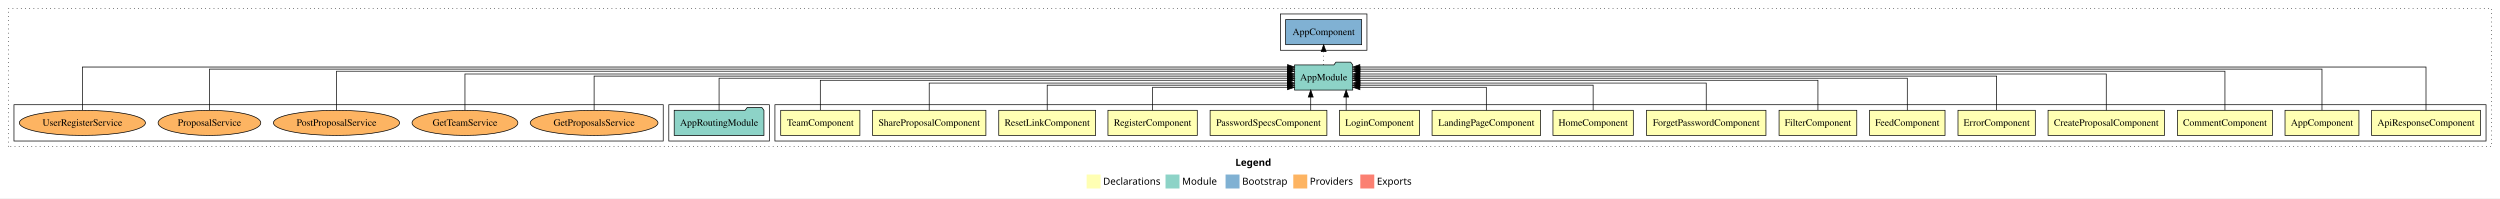
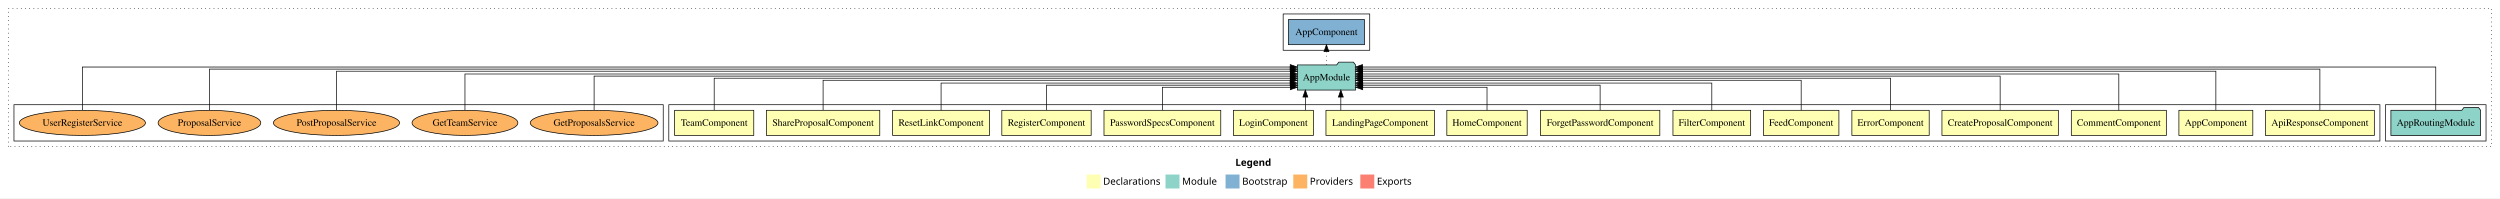
<svg xmlns="http://www.w3.org/2000/svg" width="3581pt" height="284pt" viewBox="0.00 0.00 3581.00 284.00">
  <g id="graph0" class="graph" transform="scale(1 1) rotate(0) translate(4 280)">
    <polygon fill="white" stroke="transparent" points="-4,4 -4,-280 3577,-280 3577,4 -4,4" />
    <text text-anchor="start" x="1765.51" y="-42.4" font-family="sans-serif" font-weight="bold" font-size="14.00">Legend</text>
    <polygon fill="#ffffb3" stroke="transparent" points="1552.5,-10 1552.5,-30 1572.5,-30 1572.5,-10 1552.5,-10" />
    <text text-anchor="start" x="1576.13" y="-15.4" font-family="sans-serif" font-size="14.00">  Declarations</text>
    <polygon fill="#8dd3c7" stroke="transparent" points="1665.5,-10 1665.5,-30 1685.5,-30 1685.5,-10 1665.5,-10" />
    <text text-anchor="start" x="1689.23" y="-15.4" font-family="sans-serif" font-size="14.00">  Module</text>
    <polygon fill="#80b1d3" stroke="transparent" points="1751.5,-10 1751.5,-30 1771.5,-30 1771.5,-10 1751.5,-10" />
    <text text-anchor="start" x="1775.28" y="-15.4" font-family="sans-serif" font-size="14.00">  Bootstrap</text>
    <polygon fill="#fdb462" stroke="transparent" points="1848.5,-10 1848.5,-30 1868.5,-30 1868.5,-10 1848.5,-10" />
    <text text-anchor="start" x="1872.17" y="-15.4" font-family="sans-serif" font-size="14.00">  Providers</text>
    <polygon fill="#fb8072" stroke="transparent" points="1944.5,-10 1944.5,-30 1964.5,-30 1964.5,-10 1944.5,-10" />
    <text text-anchor="start" x="1968.23" y="-15.4" font-family="sans-serif" font-size="14.00">  Exports</text>
    <g id="clust1" class="cluster">
      <polygon fill="none" stroke="black" stroke-dasharray="1,5" points="8,-70 8,-268 3565,-268 3565,-70 8,-70" />
    </g>
+     <g id="clust19" class="cluster">
+       <polygon fill="none" stroke="black" points="3413,-78 3413,-130 3557,-130 3557,-78 3413,-78" />
+     </g>
    <g id="clust2" class="cluster">
-       <polygon fill="none" stroke="black" points="1106,-78 1106,-130 3557,-130 3557,-78 1106,-78" />
-     </g>
-     <g id="clust19" class="cluster">
-       <polygon fill="none" stroke="black" points="954,-78 954,-130 1098,-130 1098,-78 954,-78" />
+       <polygon fill="none" stroke="black" points="954,-78 954,-130 3405,-130 3405,-78 954,-78" />
    </g>
    <g id="clust21" class="cluster">
-       <polygon fill="none" stroke="black" points="1830,-208 1830,-260 1954,-260 1954,-208 1830,-208" />
+       <polygon fill="none" stroke="black" points="1834,-208 1834,-260 1958,-260 1958,-208 1834,-208" />
    </g>
    <g id="clust22" class="cluster">
      <polygon fill="none" stroke="black" points="16,-78 16,-130 946,-130 946,-78 16,-78" />
    </g>
    <g id="node1" class="node">
-       <polygon fill="#ffffb3" stroke="black" points="3548.98,-122 3393.02,-122 3393.02,-86 3548.98,-86 3548.98,-122" />
-       <text text-anchor="middle" x="3471" y="-99.8" font-family="Times,serif" font-size="14.00">ApiResponseComponent</text>
+       <polygon fill="#ffffb3" stroke="black" points="3396.98,-122 3241.02,-122 3241.02,-86 3396.98,-86 3396.98,-122" />
+       <text text-anchor="middle" x="3319" y="-99.8" font-family="Times,serif" font-size="14.00">ApiResponseComponent</text>
    </g>
    <g id="node17" class="node">
-       <polygon fill="#8dd3c7" stroke="black" points="1933.66,-187 1930.66,-191 1909.66,-191 1906.66,-187 1850.34,-187 1850.34,-151 1933.66,-151 1933.66,-187" />
-       <text text-anchor="middle" x="1892" y="-164.8" font-family="Times,serif" font-size="14.00">AppModule</text>
+       <polygon fill="#8dd3c7" stroke="black" points="1937.66,-187 1934.66,-191 1913.66,-191 1910.66,-187 1854.34,-187 1854.34,-151 1937.66,-151 1937.66,-187" />
+       <text text-anchor="middle" x="1896" y="-164.8" font-family="Times,serif" font-size="14.00">AppModule</text>
    </g>
    <g id="edge1" class="edge">
-       <path fill="none" stroke="black" d="M3471,-122.15C3471,-145.76 3471,-184 3471,-184 3471,-184 1943.83,-184 1943.83,-184" />
-       <polygon fill="black" stroke="black" points="1943.83,-180.5 1933.83,-184 1943.83,-187.5 1943.83,-180.5" />
+       <path fill="none" stroke="black" d="M3319,-122.25C3319,-145.02 3319,-181 3319,-181 3319,-181 1947.82,-181 1947.82,-181" />
+       <polygon fill="black" stroke="black" points="1947.82,-177.5 1937.82,-181 1947.82,-184.5 1947.82,-177.5" />
    </g>
    <g id="node2" class="node">
-       <polygon fill="#ffffb3" stroke="black" points="3374.94,-122 3269.06,-122 3269.06,-86 3374.94,-86 3374.94,-122" />
-       <text text-anchor="middle" x="3322" y="-99.8" font-family="Times,serif" font-size="14.00">AppComponent</text>
+       <polygon fill="#ffffb3" stroke="black" points="3222.94,-122 3117.06,-122 3117.06,-86 3222.94,-86 3222.94,-122" />
+       <text text-anchor="middle" x="3170" y="-99.8" font-family="Times,serif" font-size="14.00">AppComponent</text>
    </g>
    <g id="edge2" class="edge">
-       <path fill="none" stroke="black" d="M3322,-122.25C3322,-145.02 3322,-181 3322,-181 3322,-181 1944.02,-181 1944.02,-181" />
-       <polygon fill="black" stroke="black" points="1944.02,-177.5 1934.02,-181 1944.02,-184.5 1944.02,-177.5" />
+       <path fill="none" stroke="black" d="M3170,-122.29C3170,-144.21 3170,-178 3170,-178 3170,-178 1947.66,-178 1947.66,-178" />
+       <polygon fill="black" stroke="black" points="1947.66,-174.5 1937.66,-178 1947.66,-181.5 1947.66,-174.5" />
    </g>
    <g id="node3" class="node">
-       <polygon fill="#ffffb3" stroke="black" points="3251.06,-122 3114.94,-122 3114.94,-86 3251.06,-86 3251.06,-122" />
-       <text text-anchor="middle" x="3183" y="-99.8" font-family="Times,serif" font-size="14.00">CommentComponent</text>
+       <polygon fill="#ffffb3" stroke="black" points="3099.06,-122 2962.94,-122 2962.94,-86 3099.06,-86 3099.06,-122" />
+       <text text-anchor="middle" x="3031" y="-99.8" font-family="Times,serif" font-size="14.00">CommentComponent</text>
    </g>
    <g id="edge3" class="edge">
-       <path fill="none" stroke="black" d="M3183,-122.29C3183,-144.21 3183,-178 3183,-178 3183,-178 1943.86,-178 1943.86,-178" />
-       <polygon fill="black" stroke="black" points="1943.86,-174.5 1933.86,-178 1943.86,-181.5 1943.86,-174.5" />
+       <path fill="none" stroke="black" d="M3031,-122.03C3031,-142.77 3031,-174 3031,-174 3031,-174 1947.74,-174 1947.74,-174" />
+       <polygon fill="black" stroke="black" points="1947.74,-170.5 1937.74,-174 1947.74,-177.5 1947.74,-170.5" />
    </g>
    <g id="node4" class="node">
-       <polygon fill="#ffffb3" stroke="black" points="3096.36,-122 2929.64,-122 2929.64,-86 3096.36,-86 3096.36,-122" />
-       <text text-anchor="middle" x="3013" y="-99.8" font-family="Times,serif" font-size="14.00">CreateProposalComponent</text>
+       <polygon fill="#ffffb3" stroke="black" points="2944.36,-122 2777.64,-122 2777.64,-86 2944.36,-86 2944.36,-122" />
+       <text text-anchor="middle" x="2861" y="-99.8" font-family="Times,serif" font-size="14.00">CreateProposalComponent</text>
    </g>
    <g id="edge4" class="edge">
-       <path fill="none" stroke="black" d="M3013,-122.03C3013,-142.77 3013,-174 3013,-174 3013,-174 1943.9,-174 1943.9,-174" />
-       <polygon fill="black" stroke="black" points="1943.9,-170.5 1933.9,-174 1943.9,-177.5 1943.9,-170.5" />
+       <path fill="none" stroke="black" d="M2861,-122.31C2861,-142.15 2861,-171 2861,-171 2861,-171 1947.77,-171 1947.77,-171" />
+       <polygon fill="black" stroke="black" points="1947.77,-167.5 1937.77,-171 1947.77,-174.5 1947.77,-167.5" />
    </g>
    <g id="node5" class="node">
-       <polygon fill="#ffffb3" stroke="black" points="2911.37,-122 2800.63,-122 2800.63,-86 2911.37,-86 2911.37,-122" />
-       <text text-anchor="middle" x="2856" y="-99.8" font-family="Times,serif" font-size="14.00">ErrorComponent</text>
+       <polygon fill="#ffffb3" stroke="black" points="2759.37,-122 2648.63,-122 2648.63,-86 2759.37,-86 2759.37,-122" />
+       <text text-anchor="middle" x="2704" y="-99.8" font-family="Times,serif" font-size="14.00">ErrorComponent</text>
    </g>
    <g id="edge5" class="edge">
-       <path fill="none" stroke="black" d="M2856,-122.31C2856,-142.15 2856,-171 2856,-171 2856,-171 1943.73,-171 1943.73,-171" />
-       <polygon fill="black" stroke="black" points="1943.73,-167.5 1933.73,-171 1943.73,-174.5 1943.73,-167.5" />
+       <path fill="none" stroke="black" d="M2704,-122.17C2704,-141.09 2704,-168 2704,-168 2704,-168 1947.74,-168 1947.74,-168" />
+       <polygon fill="black" stroke="black" points="1947.74,-164.5 1937.74,-168 1947.74,-171.5 1947.74,-164.5" />
    </g>
    <g id="node6" class="node">
-       <polygon fill="#ffffb3" stroke="black" points="2782.05,-122 2673.95,-122 2673.95,-86 2782.05,-86 2782.05,-122" />
-       <text text-anchor="middle" x="2728" y="-99.8" font-family="Times,serif" font-size="14.00">FeedComponent</text>
+       <polygon fill="#ffffb3" stroke="black" points="2630.05,-122 2521.95,-122 2521.95,-86 2630.05,-86 2630.05,-122" />
+       <text text-anchor="middle" x="2576" y="-99.8" font-family="Times,serif" font-size="14.00">FeedComponent</text>
    </g>
    <g id="edge6" class="edge">
-       <path fill="none" stroke="black" d="M2728,-122.17C2728,-141.09 2728,-168 2728,-168 2728,-168 1943.74,-168 1943.74,-168" />
-       <polygon fill="black" stroke="black" points="1943.74,-164.5 1933.74,-168 1943.74,-171.5 1943.74,-164.5" />
+       <path fill="none" stroke="black" d="M2576,-122.3C2576,-140.27 2576,-165 2576,-165 2576,-165 1947.77,-165 1947.77,-165" />
+       <polygon fill="black" stroke="black" points="1947.77,-161.5 1937.77,-165 1947.77,-168.5 1947.77,-161.5" />
    </g>
    <g id="node7" class="node">
-       <polygon fill="#ffffb3" stroke="black" points="2655.66,-122 2544.34,-122 2544.34,-86 2655.66,-86 2655.66,-122" />
-       <text text-anchor="middle" x="2600" y="-99.8" font-family="Times,serif" font-size="14.00">FilterComponent</text>
+       <polygon fill="#ffffb3" stroke="black" points="2503.66,-122 2392.34,-122 2392.34,-86 2503.66,-86 2503.66,-122" />
+       <text text-anchor="middle" x="2448" y="-99.8" font-family="Times,serif" font-size="14.00">FilterComponent</text>
    </g>
    <g id="edge7" class="edge">
-       <path fill="none" stroke="black" d="M2600,-122.3C2600,-140.27 2600,-165 2600,-165 2600,-165 1943.91,-165 1943.91,-165" />
-       <polygon fill="black" stroke="black" points="1943.91,-161.5 1933.91,-165 1943.91,-168.5 1943.91,-161.5" />
+       <path fill="none" stroke="black" d="M2448,-122.04C2448,-138.73 2448,-161 2448,-161 2448,-161 1947.94,-161 1947.94,-161" />
+       <polygon fill="black" stroke="black" points="1947.94,-157.5 1937.94,-161 1947.94,-164.5 1947.94,-157.5" />
    </g>
    <g id="node8" class="node">
-       <polygon fill="#ffffb3" stroke="black" points="2525.54,-122 2354.46,-122 2354.46,-86 2525.54,-86 2525.54,-122" />
-       <text text-anchor="middle" x="2440" y="-99.8" font-family="Times,serif" font-size="14.00">ForgetPasswordComponent</text>
+       <polygon fill="#ffffb3" stroke="black" points="2373.54,-122 2202.46,-122 2202.46,-86 2373.54,-86 2373.54,-122" />
+       <text text-anchor="middle" x="2288" y="-99.8" font-family="Times,serif" font-size="14.00">ForgetPasswordComponent</text>
    </g>
    <g id="edge8" class="edge">
-       <path fill="none" stroke="black" d="M2440,-122.04C2440,-138.73 2440,-161 2440,-161 2440,-161 1944.09,-161 1944.09,-161" />
-       <polygon fill="black" stroke="black" points="1944.09,-157.5 1934.09,-161 1944.09,-164.5 1944.09,-157.5" />
+       <path fill="none" stroke="black" d="M2288,-122.28C2288,-137.95 2288,-158 2288,-158 2288,-158 1947.95,-158 1947.95,-158" />
+       <polygon fill="black" stroke="black" points="1947.95,-154.5 1937.95,-158 1947.95,-161.5 1947.95,-154.5" />
    </g>
    <g id="node9" class="node">
-       <polygon fill="#ffffb3" stroke="black" points="2335.55,-122 2220.45,-122 2220.45,-86 2335.55,-86 2335.55,-122" />
-       <text text-anchor="middle" x="2278" y="-99.8" font-family="Times,serif" font-size="14.00">HomeComponent</text>
+       <polygon fill="#ffffb3" stroke="black" points="2183.55,-122 2068.45,-122 2068.45,-86 2183.55,-86 2183.55,-122" />
+       <text text-anchor="middle" x="2126" y="-99.8" font-family="Times,serif" font-size="14.00">HomeComponent</text>
    </g>
    <g id="edge9" class="edge">
-       <path fill="none" stroke="black" d="M2278,-122.28C2278,-137.95 2278,-158 2278,-158 2278,-158 1943.68,-158 1943.68,-158" />
-       <polygon fill="black" stroke="black" points="1943.68,-154.5 1933.68,-158 1943.68,-161.5 1943.68,-154.5" />
+       <path fill="none" stroke="black" d="M2126,-122.12C2126,-136.78 2126,-155 2126,-155 2126,-155 1947.92,-155 1947.92,-155" />
+       <polygon fill="black" stroke="black" points="1947.92,-151.5 1937.92,-155 1947.92,-158.5 1947.92,-151.5" />
    </g>
    <g id="node10" class="node">
-       <polygon fill="#ffffb3" stroke="black" points="2202.7,-122 2047.3,-122 2047.3,-86 2202.7,-86 2202.7,-122" />
-       <text text-anchor="middle" x="2125" y="-99.8" font-family="Times,serif" font-size="14.00">LandingPageComponent</text>
+       <polygon fill="#ffffb3" stroke="black" points="2050.7,-122 1895.3,-122 1895.3,-86 2050.7,-86 2050.7,-122" />
+       <text text-anchor="middle" x="1973" y="-99.8" font-family="Times,serif" font-size="14.00">LandingPageComponent</text>
    </g>
    <g id="edge10" class="edge">
-       <path fill="none" stroke="black" d="M2125,-122.12C2125,-136.78 2125,-155 2125,-155 2125,-155 1943.92,-155 1943.92,-155" />
-       <polygon fill="black" stroke="black" points="1943.92,-151.5 1933.92,-155 1943.92,-158.5 1943.92,-151.5" />
+       <path fill="none" stroke="black" d="M1916.61,-122.11C1916.61,-122.11 1916.61,-140.99 1916.61,-140.99" />
+       <polygon fill="black" stroke="black" points="1913.11,-140.99 1916.61,-150.99 1920.11,-140.99 1913.11,-140.99" />
    </g>
    <g id="node11" class="node">
-       <polygon fill="#ffffb3" stroke="black" points="2029.28,-122 1914.72,-122 1914.72,-86 2029.28,-86 2029.28,-122" />
-       <text text-anchor="middle" x="1972" y="-99.8" font-family="Times,serif" font-size="14.00">LoginComponent</text>
+       <polygon fill="#ffffb3" stroke="black" points="1877.28,-122 1762.72,-122 1762.72,-86 1877.28,-86 1877.28,-122" />
+       <text text-anchor="middle" x="1820" y="-99.8" font-family="Times,serif" font-size="14.00">LoginComponent</text>
    </g>
    <g id="edge11" class="edge">
-       <path fill="none" stroke="black" d="M1924.22,-122.11C1924.22,-122.11 1924.22,-140.99 1924.22,-140.99" />
-       <polygon fill="black" stroke="black" points="1920.72,-140.99 1924.22,-150.99 1927.72,-140.99 1920.72,-140.99" />
+       <path fill="none" stroke="black" d="M1865.78,-122.11C1865.78,-122.11 1865.78,-140.99 1865.78,-140.99" />
+       <polygon fill="black" stroke="black" points="1862.28,-140.99 1865.78,-150.99 1869.28,-140.99 1862.28,-140.99" />
    </g>
    <g id="node12" class="node">
-       <polygon fill="#ffffb3" stroke="black" points="1896.64,-122 1729.36,-122 1729.36,-86 1896.64,-86 1896.64,-122" />
-       <text text-anchor="middle" x="1813" y="-99.8" font-family="Times,serif" font-size="14.00">PasswordSpecsComponent</text>
+       <polygon fill="#ffffb3" stroke="black" points="1744.64,-122 1577.36,-122 1577.36,-86 1744.64,-86 1744.64,-122" />
+       <text text-anchor="middle" x="1661" y="-99.8" font-family="Times,serif" font-size="14.00">PasswordSpecsComponent</text>
    </g>
    <g id="edge12" class="edge">
-       <path fill="none" stroke="black" d="M1873.5,-122.11C1873.5,-122.11 1873.5,-140.99 1873.5,-140.99" />
-       <polygon fill="black" stroke="black" points="1870,-140.99 1873.5,-150.99 1877,-140.99 1870,-140.99" />
+       <path fill="none" stroke="black" d="M1661,-122.12C1661,-136.78 1661,-155 1661,-155 1661,-155 1844.26,-155 1844.26,-155" />
+       <polygon fill="black" stroke="black" points="1844.26,-158.5 1854.26,-155 1844.26,-151.5 1844.26,-158.5" />
    </g>
    <g id="node13" class="node">
-       <polygon fill="#ffffb3" stroke="black" points="1710.98,-122 1583.02,-122 1583.02,-86 1710.98,-86 1710.98,-122" />
-       <text text-anchor="middle" x="1647" y="-99.8" font-family="Times,serif" font-size="14.00">RegisterComponent</text>
+       <polygon fill="#ffffb3" stroke="black" points="1558.98,-122 1431.02,-122 1431.02,-86 1558.98,-86 1558.98,-122" />
+       <text text-anchor="middle" x="1495" y="-99.8" font-family="Times,serif" font-size="14.00">RegisterComponent</text>
    </g>
    <g id="edge13" class="edge">
-       <path fill="none" stroke="black" d="M1647,-122.12C1647,-136.78 1647,-155 1647,-155 1647,-155 1840.16,-155 1840.16,-155" />
-       <polygon fill="black" stroke="black" points="1840.16,-158.5 1850.16,-155 1840.16,-151.5 1840.16,-158.5" />
+       <path fill="none" stroke="black" d="M1495,-122.28C1495,-137.95 1495,-158 1495,-158 1495,-158 1844.22,-158 1844.22,-158" />
+       <polygon fill="black" stroke="black" points="1844.22,-161.5 1854.22,-158 1844.22,-154.5 1844.22,-161.5" />
    </g>
    <g id="node14" class="node">
-       <polygon fill="#ffffb3" stroke="black" points="1565.38,-122 1426.62,-122 1426.62,-86 1565.38,-86 1565.38,-122" />
-       <text text-anchor="middle" x="1496" y="-99.8" font-family="Times,serif" font-size="14.00">ResetLinkComponent</text>
+       <polygon fill="#ffffb3" stroke="black" points="1413.38,-122 1274.62,-122 1274.62,-86 1413.38,-86 1413.38,-122" />
+       <text text-anchor="middle" x="1344" y="-99.8" font-family="Times,serif" font-size="14.00">ResetLinkComponent</text>
    </g>
    <g id="edge14" class="edge">
-       <path fill="none" stroke="black" d="M1496,-122.28C1496,-137.95 1496,-158 1496,-158 1496,-158 1840,-158 1840,-158" />
-       <polygon fill="black" stroke="black" points="1840,-161.5 1850,-158 1840,-154.5 1840,-161.5" />
+       <path fill="none" stroke="black" d="M1344,-122.04C1344,-138.73 1344,-161 1344,-161 1344,-161 1844.06,-161 1844.06,-161" />
+       <polygon fill="black" stroke="black" points="1844.06,-164.5 1854.06,-161 1844.06,-157.5 1844.06,-164.5" />
    </g>
    <g id="node15" class="node">
-       <polygon fill="#ffffb3" stroke="black" points="1408.2,-122 1245.8,-122 1245.8,-86 1408.2,-86 1408.2,-122" />
-       <text text-anchor="middle" x="1327" y="-99.8" font-family="Times,serif" font-size="14.00">ShareProposalComponent</text>
+       <polygon fill="#ffffb3" stroke="black" points="1256.2,-122 1093.8,-122 1093.8,-86 1256.2,-86 1256.2,-122" />
+       <text text-anchor="middle" x="1175" y="-99.8" font-family="Times,serif" font-size="14.00">ShareProposalComponent</text>
    </g>
    <g id="edge15" class="edge">
-       <path fill="none" stroke="black" d="M1327,-122.04C1327,-138.73 1327,-161 1327,-161 1327,-161 1839.99,-161 1839.99,-161" />
-       <polygon fill="black" stroke="black" points="1839.99,-164.5 1849.99,-161 1839.99,-157.5 1839.99,-164.5" />
+       <path fill="none" stroke="black" d="M1175,-122.3C1175,-140.27 1175,-165 1175,-165 1175,-165 1844.12,-165 1844.12,-165" />
+       <polygon fill="black" stroke="black" points="1844.12,-168.5 1854.12,-165 1844.12,-161.5 1844.12,-168.5" />
    </g>
    <g id="node16" class="node">
-       <polygon fill="#ffffb3" stroke="black" points="1227.7,-122 1114.3,-122 1114.3,-86 1227.7,-86 1227.7,-122" />
-       <text text-anchor="middle" x="1171" y="-99.8" font-family="Times,serif" font-size="14.00">TeamComponent</text>
+       <polygon fill="#ffffb3" stroke="black" points="1075.7,-122 962.3,-122 962.3,-86 1075.7,-86 1075.7,-122" />
+       <text text-anchor="middle" x="1019" y="-99.8" font-family="Times,serif" font-size="14.00">TeamComponent</text>
    </g>
    <g id="edge16" class="edge">
-       <path fill="none" stroke="black" d="M1171,-122.3C1171,-140.27 1171,-165 1171,-165 1171,-165 1840.12,-165 1840.12,-165" />
-       <polygon fill="black" stroke="black" points="1840.12,-168.5 1850.12,-165 1840.12,-161.5 1840.12,-168.5" />
+       <path fill="none" stroke="black" d="M1019,-122.17C1019,-141.09 1019,-168 1019,-168 1019,-168 1844.29,-168 1844.29,-168" />
+       <polygon fill="black" stroke="black" points="1844.29,-171.5 1854.29,-168 1844.29,-164.5 1844.29,-171.5" />
    </g>
    <g id="node19" class="node">
-       <polygon fill="#80b1d3" stroke="black" points="1946.44,-252 1837.56,-252 1837.56,-216 1946.44,-216 1946.44,-252" />
-       <text text-anchor="middle" x="1892" y="-229.8" font-family="Times,serif" font-size="14.00">AppComponent </text>
+       <polygon fill="#80b1d3" stroke="black" points="1950.44,-252 1841.56,-252 1841.56,-216 1950.44,-216 1950.44,-252" />
+       <text text-anchor="middle" x="1896" y="-229.8" font-family="Times,serif" font-size="14.00">AppComponent </text>
    </g>
    <g id="edge18" class="edge">
-       <path fill="none" stroke="black" stroke-dasharray="1,5" d="M1892,-187.11C1892,-187.11 1892,-205.99 1892,-205.99" />
-       <polygon fill="black" stroke="black" points="1888.5,-205.99 1892,-215.99 1895.5,-205.99 1888.5,-205.99" />
+       <path fill="none" stroke="black" stroke-dasharray="1,5" d="M1896,-187.11C1896,-187.11 1896,-205.99 1896,-205.99" />
+       <polygon fill="black" stroke="black" points="1892.5,-205.99 1896,-215.99 1899.5,-205.99 1892.5,-205.99" />
    </g>
    <g id="node18" class="node">
-       <polygon fill="#8dd3c7" stroke="black" points="1090.27,-122 1087.27,-126 1066.27,-126 1063.27,-122 961.73,-122 961.73,-86 1090.27,-86 1090.27,-122" />
-       <text text-anchor="middle" x="1026" y="-99.8" font-family="Times,serif" font-size="14.00">AppRoutingModule</text>
+       <polygon fill="#8dd3c7" stroke="black" points="3549.27,-122 3546.27,-126 3525.27,-126 3522.27,-122 3420.73,-122 3420.73,-86 3549.27,-86 3549.27,-122" />
+       <text text-anchor="middle" x="3485" y="-99.8" font-family="Times,serif" font-size="14.00">AppRoutingModule</text>
    </g>
    <g id="edge17" class="edge">
-       <path fill="none" stroke="black" d="M1026,-122.17C1026,-141.09 1026,-168 1026,-168 1026,-168 1840.23,-168 1840.23,-168" />
-       <polygon fill="black" stroke="black" points="1840.23,-171.5 1850.23,-168 1840.23,-164.5 1840.23,-171.5" />
+       <path fill="none" stroke="black" d="M3485,-122.15C3485,-145.76 3485,-184 3485,-184 3485,-184 1947.69,-184 1947.69,-184" />
+       <polygon fill="black" stroke="black" points="1947.69,-180.5 1937.69,-184 1947.69,-187.5 1947.69,-180.5" />
    </g>
    <g id="node20" class="node">
      <ellipse fill="#fdb462" stroke="black" cx="847" cy="-104" rx="91.47" ry="18" />
      <text text-anchor="middle" x="847" y="-99.8" font-family="Times,serif" font-size="14.00">GetProposalsService</text>
    </g>
    <g id="edge19" class="edge">
-       <path fill="none" stroke="black" d="M847,-122.31C847,-142.15 847,-171 847,-171 847,-171 1840.07,-171 1840.07,-171" />
-       <polygon fill="black" stroke="black" points="1840.07,-174.5 1850.07,-171 1840.07,-167.5 1840.07,-174.5" />
+       <path fill="none" stroke="black" d="M847,-122.31C847,-142.15 847,-171 847,-171 847,-171 1844.23,-171 1844.23,-171" />
+       <polygon fill="black" stroke="black" points="1844.23,-174.5 1854.23,-171 1844.23,-167.5 1844.23,-174.5" />
    </g>
    <g id="node21" class="node">
      <ellipse fill="#fdb462" stroke="black" cx="662" cy="-104" rx="75.84" ry="18" />
      <text text-anchor="middle" x="662" y="-99.8" font-family="Times,serif" font-size="14.00">GetTeamService</text>
    </g>
    <g id="edge20" class="edge">
-       <path fill="none" stroke="black" d="M662,-122.03C662,-142.77 662,-174 662,-174 662,-174 1840.02,-174 1840.02,-174" />
-       <polygon fill="black" stroke="black" points="1840.02,-177.5 1850.02,-174 1840.02,-170.5 1840.02,-177.5" />
+       <path fill="none" stroke="black" d="M662,-122.03C662,-142.77 662,-174 662,-174 662,-174 1844.24,-174 1844.24,-174" />
+       <polygon fill="black" stroke="black" points="1844.24,-177.5 1854.24,-174 1844.24,-170.5 1844.24,-177.5" />
    </g>
    <g id="node22" class="node">
      <ellipse fill="#fdb462" stroke="black" cx="478" cy="-104" rx="90.34" ry="18" />
      <text text-anchor="middle" x="478" y="-99.8" font-family="Times,serif" font-size="14.00">PostProposalService</text>
    </g>
    <g id="edge21" class="edge">
-       <path fill="none" stroke="black" d="M478,-122.29C478,-144.21 478,-178 478,-178 478,-178 1840.07,-178 1840.07,-178" />
-       <polygon fill="black" stroke="black" points="1840.07,-181.5 1850.07,-178 1840.07,-174.5 1840.07,-181.5" />
+       <path fill="none" stroke="black" d="M478,-122.29C478,-144.21 478,-178 478,-178 478,-178 1844.33,-178 1844.33,-178" />
+       <polygon fill="black" stroke="black" points="1844.33,-181.5 1854.33,-178 1844.33,-174.5 1844.33,-181.5" />
    </g>
    <g id="node23" class="node">
      <ellipse fill="#fdb462" stroke="black" cx="296" cy="-104" rx="73.57" ry="18" />
      <text text-anchor="middle" x="296" y="-99.8" font-family="Times,serif" font-size="14.00">ProposalService</text>
    </g>
    <g id="edge22" class="edge">
-       <path fill="none" stroke="black" d="M296,-122.25C296,-145.02 296,-181 296,-181 296,-181 1840.13,-181 1840.13,-181" />
-       <polygon fill="black" stroke="black" points="1840.13,-184.5 1850.13,-181 1840.13,-177.5 1840.13,-184.5" />
+       <path fill="none" stroke="black" d="M296,-122.25C296,-145.02 296,-181 296,-181 296,-181 1844.03,-181 1844.03,-181" />
+       <polygon fill="black" stroke="black" points="1844.03,-184.5 1854.03,-181 1844.03,-177.5 1844.03,-184.5" />
    </g>
    <g id="node24" class="node">
      <ellipse fill="#fdb462" stroke="black" cx="114" cy="-104" rx="90.3" ry="18" />
      <text text-anchor="middle" x="114" y="-99.8" font-family="Times,serif" font-size="14.00">UserRegisterService</text>
    </g>
    <g id="edge23" class="edge">
-       <path fill="none" stroke="black" d="M114,-122.15C114,-145.76 114,-184 114,-184 114,-184 1840.24,-184 1840.24,-184" />
-       <polygon fill="black" stroke="black" points="1840.24,-187.5 1850.24,-184 1840.24,-180.5 1840.24,-187.5" />
+       <path fill="none" stroke="black" d="M114,-122.15C114,-145.76 114,-184 114,-184 114,-184 1844.14,-184 1844.14,-184" />
+       <polygon fill="black" stroke="black" points="1844.14,-187.5 1854.14,-184 1844.14,-180.5 1844.14,-187.5" />
    </g>
  </g>
</svg>
